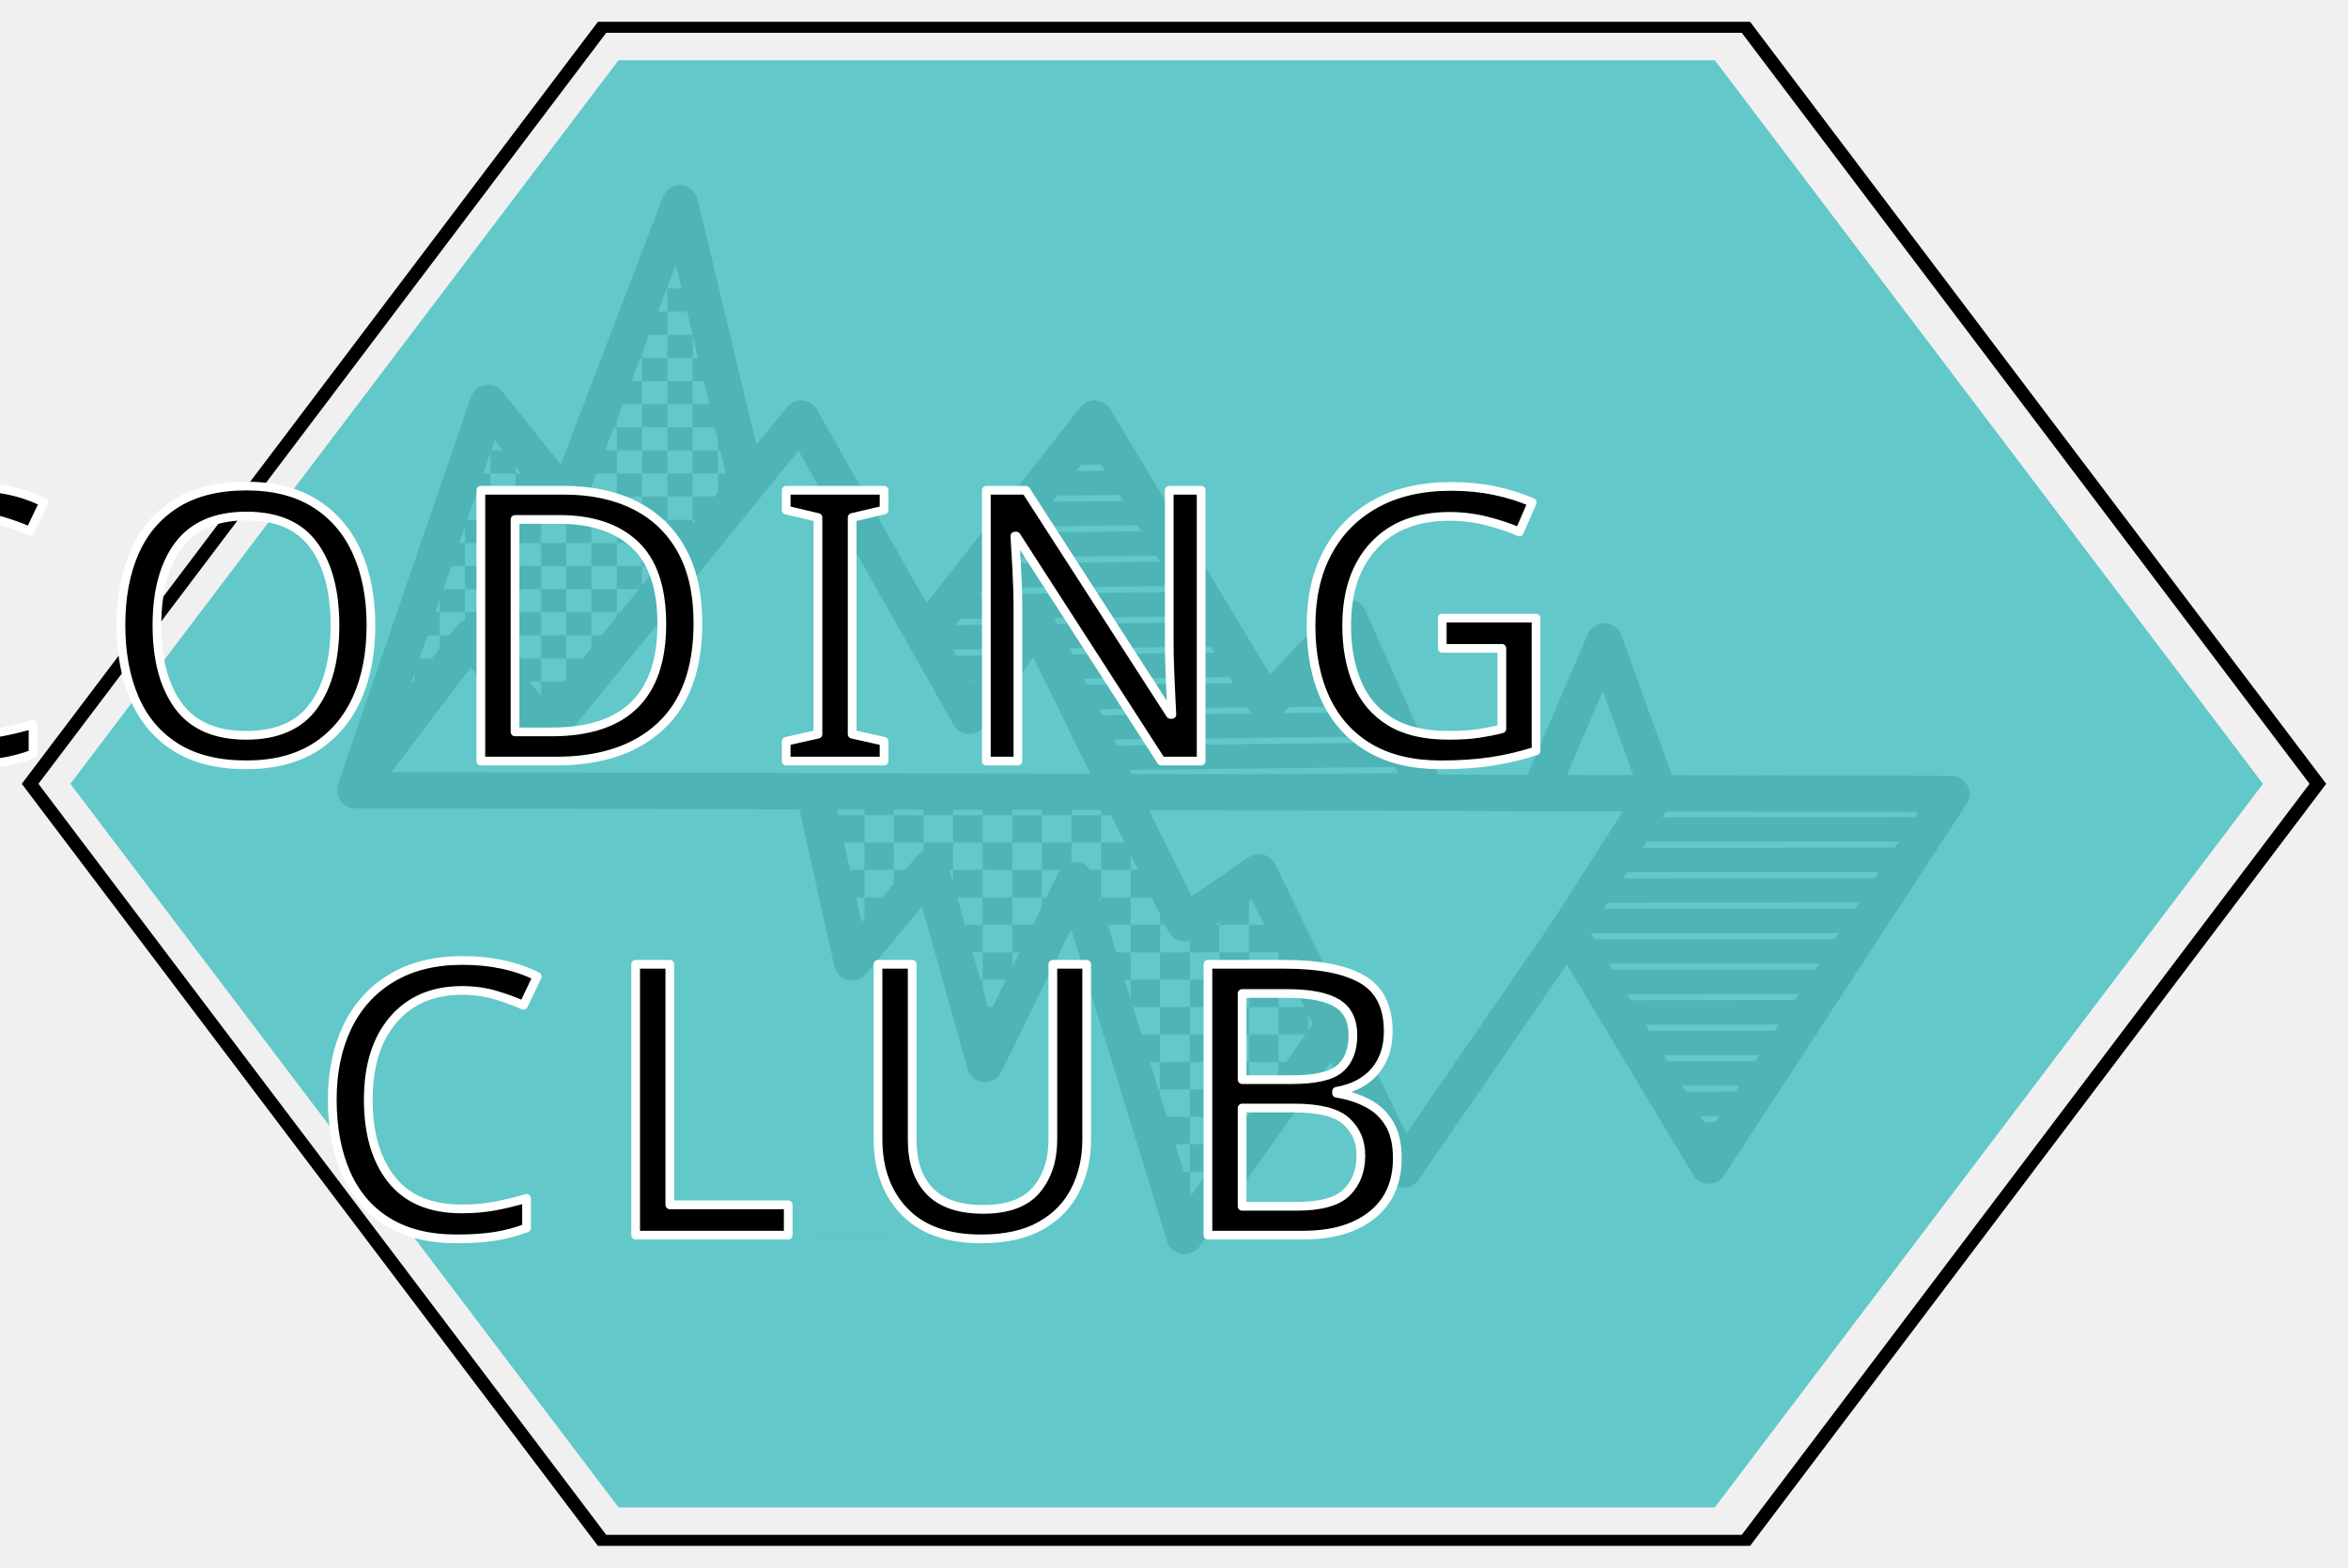
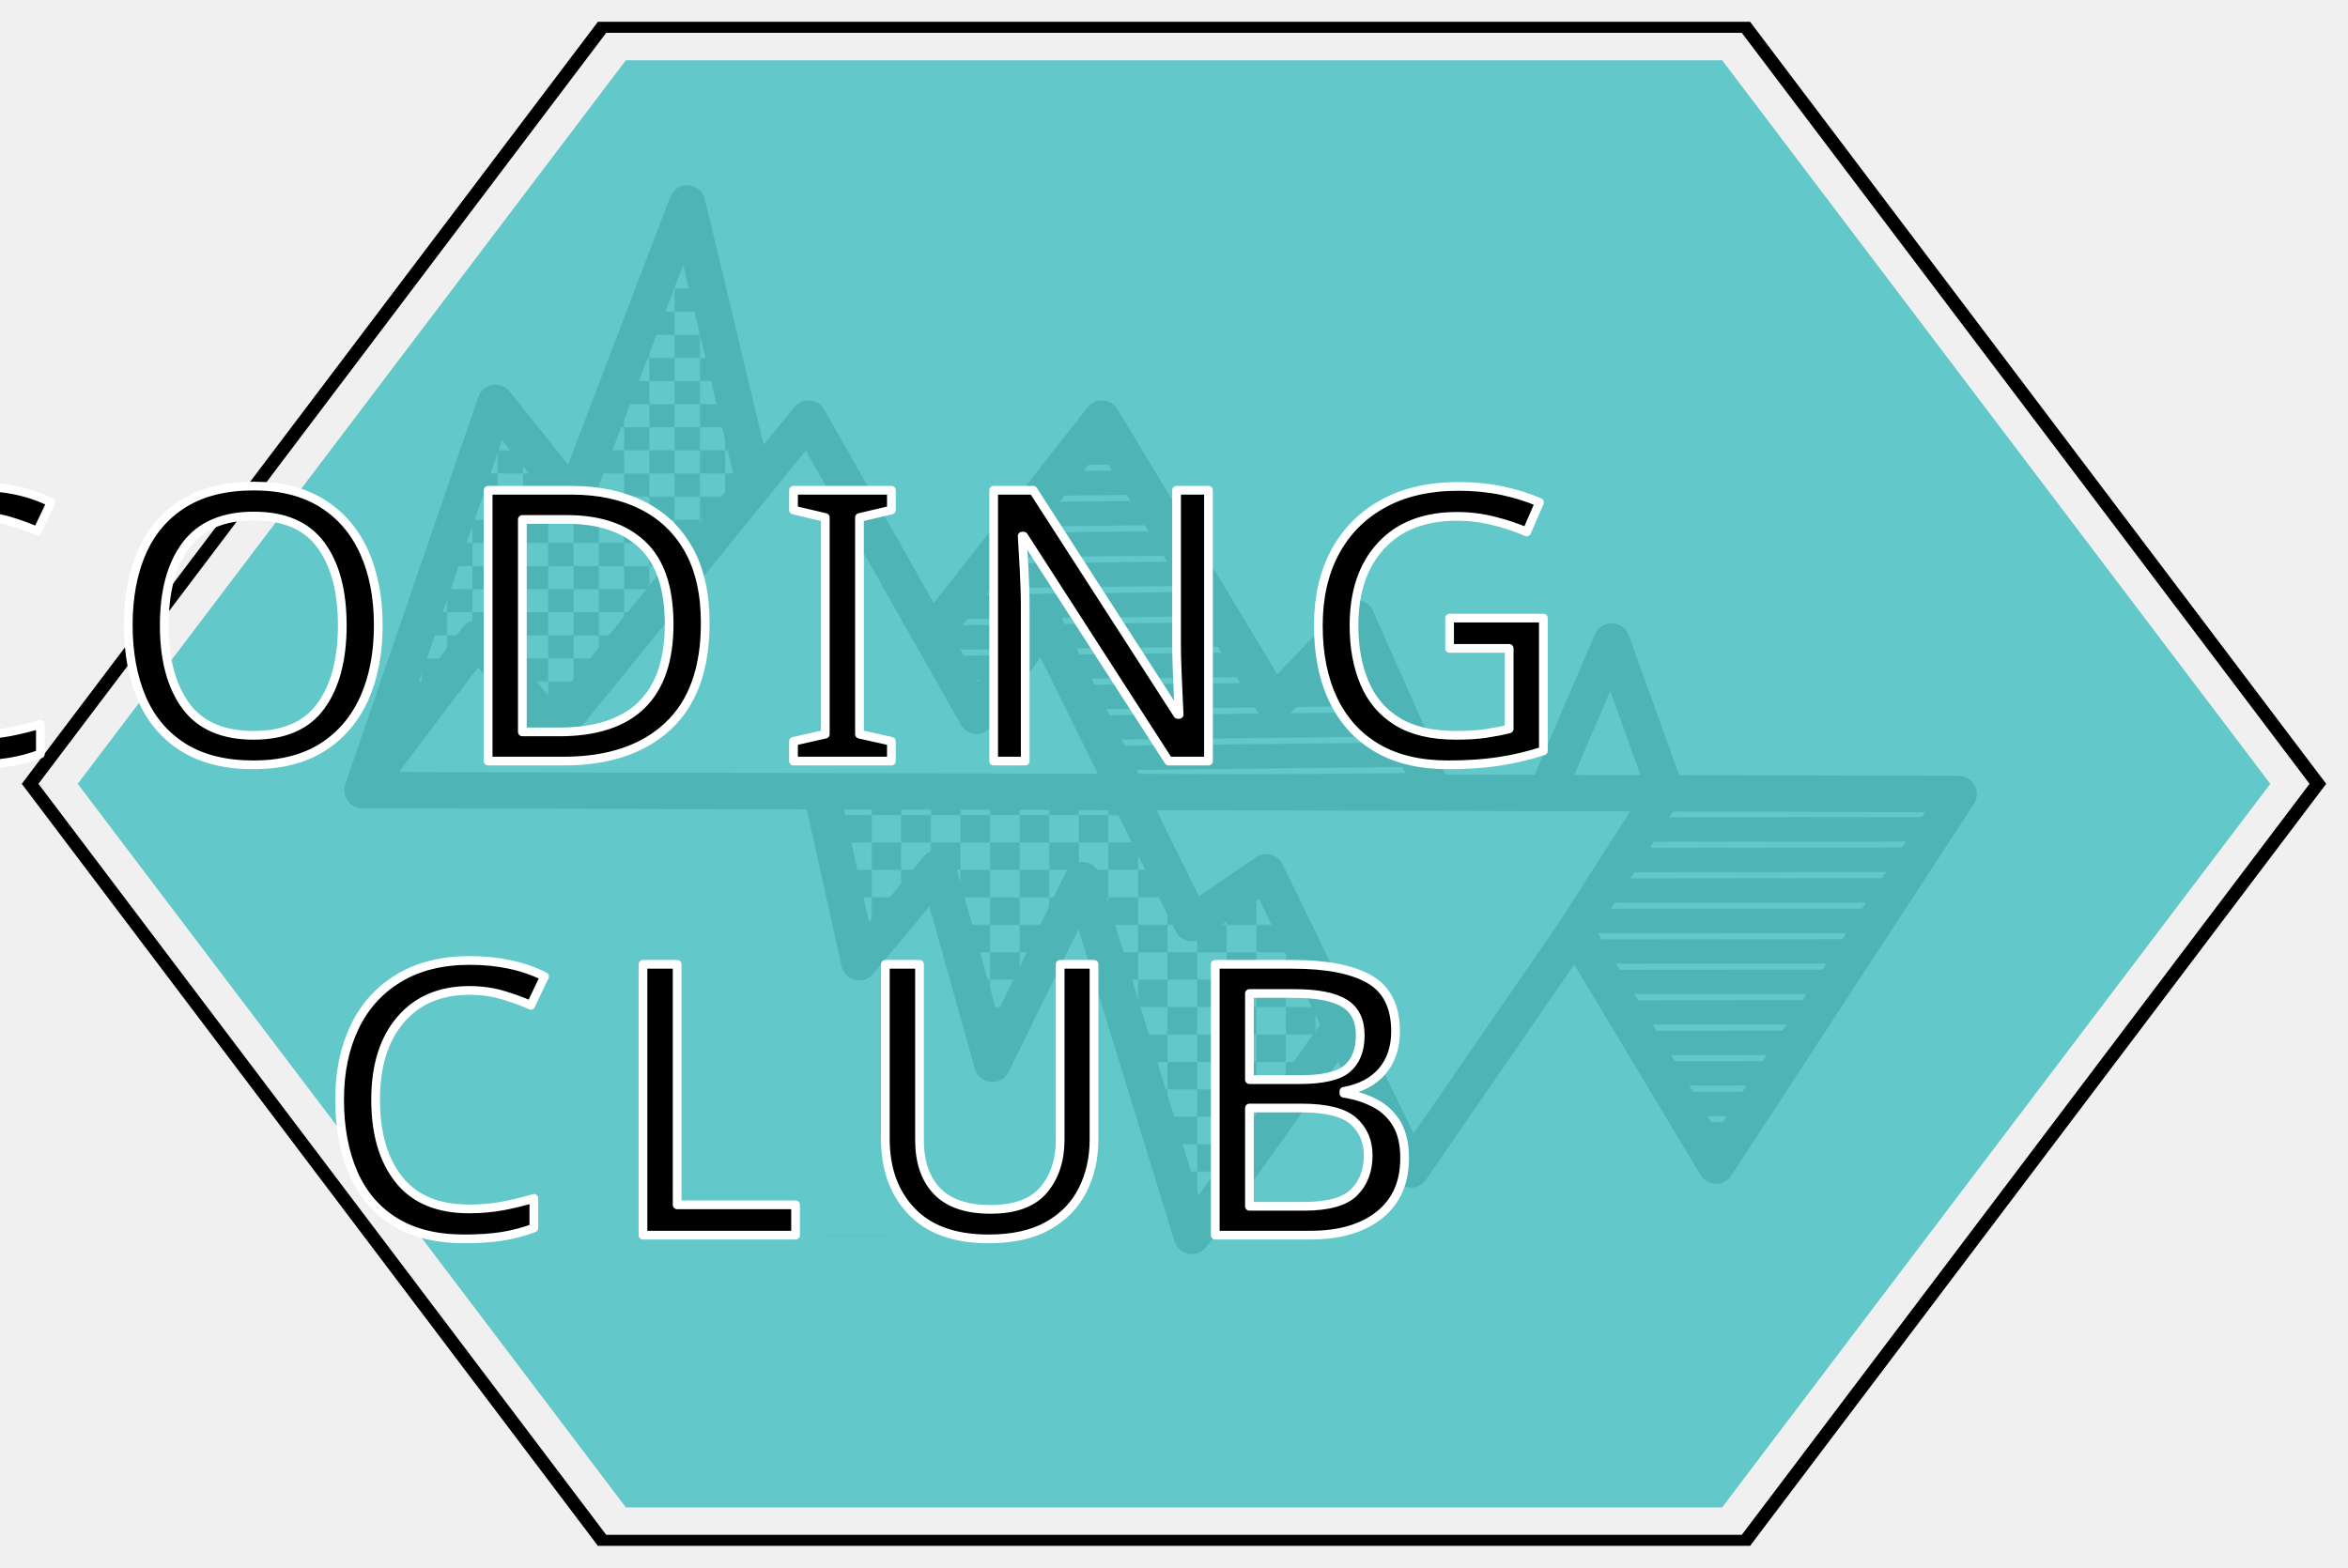
- <svg xmlns="http://www.w3.org/2000/svg" xmlns:xlink="http://www.w3.org/1999/xlink" id="svg8" version="1.1" viewBox="0 0 323.147 215.812" height="215.812mm" width="323.147mm">
+ <svg xmlns="http://www.w3.org/2000/svg" xmlns:xlink="http://www.w3.org/1999/xlink" width="323.147mm" height="215.812mm" viewBox="0 0 323.147 215.812" version="1.1" id="svg8">
  <defs id="defs2">
-     <pattern patternTransform="scale(3.479533,3.183148)" id="pattern3166" xlink:href="#Checkerboard" />
-     <pattern patternTransform="matrix(15.39138,0,0,14.27118,-496.5469,-427.3559)" id="pattern3153" xlink:href="#Checkerboard" />
-     <pattern patternUnits="userSpaceOnUse" width="2" height="2" patternTransform="translate(0,0) scale(10,10)" id="Checkerboard">
-       <rect style="fill:black;stroke:none" x="0" y="0" width="1" height="1" id="rect1889" />
-       <rect style="fill:black;stroke:none" x="1" y="1" width="1" height="1" id="rect1891" />
+     <pattern patternTransform="matrix(0.2645833,0,0,0.2645833,132.386,113.0713)" id="pattern49" xlink:href="#pattern3155" />
+     <pattern xlink:href="#Checkerboard" id="pattern3166" patternTransform="matrix(3.479533,0,0,3.183148,1.007951,0)" />
+     <pattern xlink:href="#Checkerboard" id="pattern3153" patternTransform="matrix(15.39138,0,0,14.27118,-496.5469,-427.3559)" />
+     <pattern id="Checkerboard" patternTransform="translate(0,0) scale(10,10)" height="2" width="2" patternUnits="userSpaceOnUse">
+       <rect id="rect1889" height="1" width="1" y="0" x="0" style="fill:black;stroke:none" />
+       <rect id="rect1891" height="1" width="1" y="1" x="1" style="fill:black;stroke:none" />
    </pattern>
-     <pattern patternTransform="matrix(0.03774106,3.3665,-9.313652,0.1044134,0,0)" id="pattern3116" xlink:href="#Strips4_1" />
-     <pattern patternTransform="matrix(0.00225866,3.357789,-15.92211,0.01071007,0,0)" id="pattern3108" xlink:href="#Strips4_1" />
-     <pattern patternTransform="matrix(0.00534622,0.1370829,-0.09546727,0.00372331,267.8982,150.9542)" id="pattern3038" xlink:href="#pattern3031" />
-     <pattern patternTransform="matrix(37.79528,0,0,37.79528,-889.3073,-429.3909)" id="pattern3034" xlink:href="#Strips4_1" />
-     <pattern patternTransform="matrix(37.79528,0,0,37.79528,-889.3073,-429.3909)" id="pattern2909" xlink:href="#Strips4_1" />
-     <pattern patternUnits="userSpaceOnUse" width="1.25" height="1" patternTransform="translate(0,0) scale(10,10)" id="Strips4_1">
-       <rect style="fill:black;stroke:none" x="0" y="-0.5" width="1" height="2" id="rect1883" />
+     <pattern xlink:href="#Strips4_1" id="pattern3116" patternTransform="matrix(0.03774106,3.3665,-9.313652,0.1044134,1.007951,0)" />
+     <pattern xlink:href="#Strips4_1" id="pattern3108" patternTransform="matrix(0.00225866,3.357789,-15.92211,0.01071007,1.007951,0)" />
+     <pattern xlink:href="#pattern3031" id="pattern3038" patternTransform="matrix(0.00534622,0.1370829,-0.09546727,0.00372331,267.8982,150.9542)" />
+     <pattern xlink:href="#Strips4_1" id="pattern3034" patternTransform="matrix(37.79528,0,0,37.79528,-889.3073,-429.3909)" />
+     <pattern xlink:href="#Strips4_1" id="pattern2909" patternTransform="matrix(37.79528,0,0,37.79528,-889.3073,-429.3909)" />
+     <pattern id="Strips4_1" patternTransform="translate(0,0) scale(10,10)" height="1" width="1.25" patternUnits="userSpaceOnUse">
+       <rect id="rect1883" height="2" width="1" y="-0.5" x="0" style="fill:black;stroke:none" />
    </pattern>
-     <pattern id="pattern2906" patternTransform="translate(889.3073,429.3909)" height="195.363" width="199.433" patternUnits="userSpaceOnUse">
-       <path style="fill:url(#pattern2909);fill-opacity:1;stroke:#000000;stroke-width:1px;stroke-linecap:butt;stroke-linejoin:miter;stroke-opacity:1" d="M 73.261,195.363 199.433,2.035 46.806,0 0,73.261 Z" id="path852" />
+     <pattern patternUnits="userSpaceOnUse" width="199.433" height="195.363" patternTransform="translate(889.3073,429.3909)" id="pattern2906">
+       <path id="path852" d="M 73.261,195.363 199.433,2.035 46.806,0 0,73.261 Z" style="fill:url(#pattern2909);fill-opacity:1;stroke:#000000;stroke-width:1px;stroke-linecap:butt;stroke-linejoin:miter;stroke-opacity:1" />
    </pattern>
-     <pattern id="pattern3031" patternTransform="translate(889.3073,429.3909)" height="195.363" width="199.433" patternUnits="userSpaceOnUse">
-       <path style="fill:url(#pattern3034);fill-opacity:1;stroke:#000000;stroke-width:1px;stroke-linecap:butt;stroke-linejoin:miter;stroke-opacity:0.93" d="M 73.261,195.363 199.433,2.035 46.806,0 0,73.261 Z" id="path3025" />
+     <pattern patternUnits="userSpaceOnUse" width="199.433" height="195.363" patternTransform="translate(889.3073,429.3909)" id="pattern3031">
+       <path id="path3025" d="M 73.261,195.363 199.433,2.035 46.806,0 0,73.261 Z" style="fill:url(#pattern3034);fill-opacity:1;stroke:#000000;stroke-width:1px;stroke-linecap:butt;stroke-linejoin:miter;stroke-opacity:0.93" />
    </pattern>
-     <pattern id="pattern3155" patternTransform="translate(496.5469,427.3559)" height="234.028" width="268.624" patternUnits="userSpaceOnUse">
-       <path style="fill:url(#pattern3153);fill-opacity:1;stroke:#000000;stroke-width:1px;stroke-linecap:butt;stroke-linejoin:miter;stroke-opacity:1" d="M 0,0 20.35,91.576 61.051,42.736 89.541,144.487 136.347,48.841 193.328,234.028 268.624,128.207 231.993,44.771 193.328,71.226 159.887,2.799 Z" id="path3142" />
+     <pattern patternUnits="userSpaceOnUse" width="268.624" height="234.028" patternTransform="translate(496.5469,427.3559)" id="pattern3155">
+       <path id="path3142" d="M 0,0 20.35,91.576 61.051,42.736 89.541,144.487 136.347,48.841 193.328,234.028 268.624,128.207 231.993,44.771 193.328,71.226 159.887,2.799 Z" style="fill:url(#pattern3153);fill-opacity:1;stroke:#000000;stroke-width:1px;stroke-linecap:butt;stroke-linejoin:miter;stroke-opacity:1" />
    </pattern>
  </defs>
-   <g style="display:inline" transform="translate(-197.5672,-117.1154)" id="layer1" />
-   <g transform="translate(-19.5026,-4.837588)" style="display:inline" id="layer2">
-     <path transform="matrix(1.348193,0,0,1.029889,-89.56462,-118.1154)" d="m 317.513,224.159 -58.385,101.125 -116.77,0 -58.385,-101.125 58.385,-101.125 116.77,0 z" id="path985" style="fill:none;stroke:#000000;stroke-width:1.472;stroke-miterlimit:4;stroke-dasharray:none" />
+   <g id="layer2" style="display:inline" transform="translate(-19.5026,-4.837588)">
+     <path style="fill:none;stroke:#000000;stroke-width:1.472;stroke-miterlimit:4;stroke-dasharray:none" id="path985" d="m 317.513,224.159 -58.385,101.125 -116.77,0 -58.385,-101.125 58.385,-101.125 116.77,0 z" transform="matrix(1.348193,0,0,1.029889,-89.56462,-118.1154)" />
  </g>
-   <g transform="translate(-19.5026,-4.837588)" style="display:inline" id="layer5">
-     <path id="path3102" d="m 254.68,165.299 33.383,-51.151 -40.383,-0.538 -12.384,19.384 z" style="fill:url(#pattern3108);fill-opacity:1;stroke:#000000;stroke-width:0.265px;stroke-linecap:butt;stroke-linejoin:miter;stroke-opacity:1" />
-     <path id="path3110" d="m 215.912,114.148 -10.769,-24.23 -11.307,11.846 -23.691,-39.306 -23.691,30.152 6.461,10.769 9.153,-12.922 11.613,23.355 z" style="fill:url(#pattern3116);fill-opacity:1;stroke:#000000;stroke-width:0.265px;stroke-linecap:butt;stroke-linejoin:miter;stroke-opacity:1" />
+   <g id="layer5" style="display:inline" transform="translate(-19.5026,-4.837588)">
+     <path style="fill:url(#pattern3108);fill-opacity:1;stroke:#000000;stroke-width:0.265px;stroke-linecap:butt;stroke-linejoin:miter;stroke-opacity:1" d="m 255.687,165.299 33.383,-51.151 -40.383,-0.538 -12.384,19.384 z" id="path3102" />
+     <path style="fill:url(#pattern3116);fill-opacity:1;stroke:#000000;stroke-width:0.265px;stroke-linecap:butt;stroke-linejoin:miter;stroke-opacity:1" d="m 216.92,114.148 -10.769,-24.23 -11.307,11.846 -23.691,-39.306 -23.691,30.152 6.461,10.769 9.153,-12.922 11.613,23.355 z" id="path3110" />
  </g>
-   <g transform="translate(-19.5026,-4.837588)" style="display:inline;opacity:1" id="layer4">
-     <path d="m 202.451,146.993 -19.922,27.999 -15.076,-48.998 -12.384,25.306 -7.538,-26.922 -10.769,12.922 -5.384,-24.23 m 15.076,-20.461 23.691,-30.152 23.691,39.306 11.307,-11.846 10.769,24.23 m 19.384,18.845 -22.614,32.845 -19.922,-40.921 -10.23,7 L 162.069,90.457 152.915,103.379 129.763,62.458 94.764,105.533 84.213,92.66 68.381,113.61 86.688,60.305 97.457,73.766 113.071,32.845 l 9.153,38.229 m -53.843,42.536 219.681,0.538 -33.383,51.151 -19.384,-32.306 12.384,-19.384 -7.375,-20.461 -8.778,20.461" style="fill:none;stroke:#000000;stroke-width:5;stroke-linecap:butt;stroke-linejoin:round;stroke-miterlimit:4;stroke-dasharray:none;stroke-opacity:1;paint-order:normal" id="path1023" />
-     <circle r="1.5" cy="114.148" cx="288.062" style="fill:#000000;stroke:none" id="path3040" />
-     <rect id="rect3158" y="427.356" x="496.547" height="234.028" width="268.624" transform="scale(0.2645833)" style="fill:url(#pattern3155);stroke:none" />
-     <path id="path3160" d="M 122.225,71.073 113.071,32.845 97.457,73.766 86.688,60.305 68.381,113.61 84.213,92.66 94.764,105.533 Z" style="fill:url(#pattern3166);fill-opacity:1;stroke:#000000;stroke-width:0.265px;stroke-linecap:butt;stroke-linejoin:miter;stroke-opacity:1" />
+   <g id="layer4" style="display:inline;opacity:1" transform="translate(-19.5026,-4.837588)">
+     <path id="path1023" style="fill:none;stroke:#000000;stroke-width:5;stroke-linecap:butt;stroke-linejoin:round;stroke-miterlimit:4;stroke-dasharray:none;stroke-opacity:1;paint-order:normal" d="m 203.459,146.993 -19.922,27.999 -15.076,-48.998 -12.384,25.306 -7.538,-26.922 -10.769,12.922 -5.384,-24.23 m 15.076,-20.461 23.691,-30.152 23.691,39.306 11.307,-11.846 10.769,24.23 m 19.384,18.845 -22.614,32.845 -19.922,-40.921 -10.23,7 L 163.077,90.457 153.923,103.379 130.771,62.458 95.772,105.533 85.221,92.66 69.389,113.61 87.696,60.305 98.465,73.766 114.079,32.845 l 9.153,38.229 m -53.843,42.536 219.681,0.538 -33.383,51.151 -19.384,-32.306 12.384,-19.384 -7.375,-20.461 -8.778,20.461" />
+     <circle id="path3040" style="fill:#000000;stroke:none" cx="289.07" cy="114.148" r="1.5" />
+     <rect style="fill:url(#pattern49);stroke:none;stroke-width:0.265" width="71.073" height="61.92" x="132.386" y="113.071" id="rect3158" />
+     <path style="fill:url(#pattern3166);fill-opacity:1;stroke:#000000;stroke-width:0.265px;stroke-linecap:butt;stroke-linejoin:miter;stroke-opacity:1" d="M 123.233,71.073 114.079,32.845 98.465,73.766 87.696,60.305 69.389,113.61 85.221,92.66 95.772,105.533 Z" id="path3160" />
  </g>
-   <g transform="translate(-19.5026,-4.837588)" style="display:inline;opacity:0.917" id="g991">
-     <path style="fill:#55c4c5;fill-opacity:1;stroke:none;stroke-width:4.432;stroke-linecap:butt;stroke-linejoin:round;stroke-miterlimit:4;stroke-dasharray:none;stroke-opacity:1;paint-order:normal" id="path989" d="m 317.513,224.159 -58.385,101.125 -116.77,0 -58.385,-101.125 58.385,-101.125 116.77,0 z" transform="matrix(1.292086,0,0,0.9850371,-79.30945,-108.0614)" />
+   <g id="g991" style="display:inline;opacity:0.917" transform="translate(-19.5026,-4.837588)">
+     <path transform="matrix(1.292086,0,0,0.9850371,-78.3015,-108.0614)" d="m 317.513,224.159 -58.385,101.125 -116.77,0 -58.385,-101.125 58.385,-101.125 116.77,0 z" id="path989" style="fill:#55c4c5;fill-opacity:1;stroke:none;stroke-width:4.432;stroke-linecap:butt;stroke-linejoin:round;stroke-miterlimit:4;stroke-dasharray:none;stroke-opacity:1;paint-order:normal" />
  </g>
-   <g transform="translate(-19.5026,-4.837588)" style="display:inline;opacity:1" id="layer3">
-     <text id="text1012" y="109.613" x="182.591" style="font-size:52.211px;line-height:1.25;font-family:OCR-A;-inkscape-font-specification:OCR-A;letter-spacing:6.879px;fill:#000000;fill-opacity:1;stroke:#ffffff;stroke-width:1.2;stroke-linecap:butt;stroke-linejoin:round;stroke-miterlimit:4;stroke-dasharray:none;stroke-opacity:1;paint-order:normal" xml:space="preserve">
-       <tspan style="font-style:normal;font-variant:normal;font-weight:normal;font-stretch:normal;font-family:OCR-A;-inkscape-font-specification:OCR-A;text-align:center;letter-spacing:6.879px;text-anchor:middle;fill:#000000;fill-opacity:1;stroke:#ffffff;stroke-width:1.2;stroke-linecap:butt;stroke-linejoin:round;stroke-miterlimit:4;stroke-dasharray:none;stroke-opacity:1;paint-order:normal" y="109.613" x="182.591" id="tspan1010">CODING</tspan>
-       <tspan id="tspan1014" style="font-style:normal;font-variant:normal;font-weight:normal;font-stretch:normal;font-family:OCR-A;-inkscape-font-specification:OCR-A;text-align:center;letter-spacing:6.879px;text-anchor:middle;fill:#000000;fill-opacity:1;stroke:#ffffff;stroke-width:1.2;stroke-linecap:butt;stroke-linejoin:round;stroke-miterlimit:4;stroke-dasharray:none;stroke-opacity:1;paint-order:normal" y="174.877" x="186.031">CLUB</tspan>
+   <g id="layer3" style="display:inline;opacity:1" transform="translate(-19.5026,-4.837588)">
+     <text xml:space="preserve" style="font-size:52.211px;line-height:1.25;font-family:OCR-A;-inkscape-font-specification:OCR-A;letter-spacing:6.879px;fill:#000000;fill-opacity:1;stroke:#ffffff;stroke-width:1.2;stroke-linecap:butt;stroke-linejoin:round;stroke-miterlimit:4;stroke-dasharray:none;stroke-opacity:1;paint-order:normal" x="183.599" y="109.613" id="text1012">
+       <tspan id="tspan1010" x="183.599" y="109.613" style="font-style:normal;font-variant:normal;font-weight:normal;font-stretch:normal;font-family:OCR-A;-inkscape-font-specification:OCR-A;text-align:center;letter-spacing:6.879px;text-anchor:middle;fill:#000000;fill-opacity:1;stroke:#ffffff;stroke-width:1.2;stroke-linecap:butt;stroke-linejoin:round;stroke-miterlimit:4;stroke-dasharray:none;stroke-opacity:1;paint-order:normal">CODING</tspan>
+       <tspan x="187.039" y="174.877" style="font-style:normal;font-variant:normal;font-weight:normal;font-stretch:normal;font-family:OCR-A;-inkscape-font-specification:OCR-A;text-align:center;letter-spacing:6.879px;text-anchor:middle;fill:#000000;fill-opacity:1;stroke:#ffffff;stroke-width:1.2;stroke-linecap:butt;stroke-linejoin:round;stroke-miterlimit:4;stroke-dasharray:none;stroke-opacity:1;paint-order:normal" id="tspan1014">CLUB</tspan>
    </text>
  </g>
</svg>
